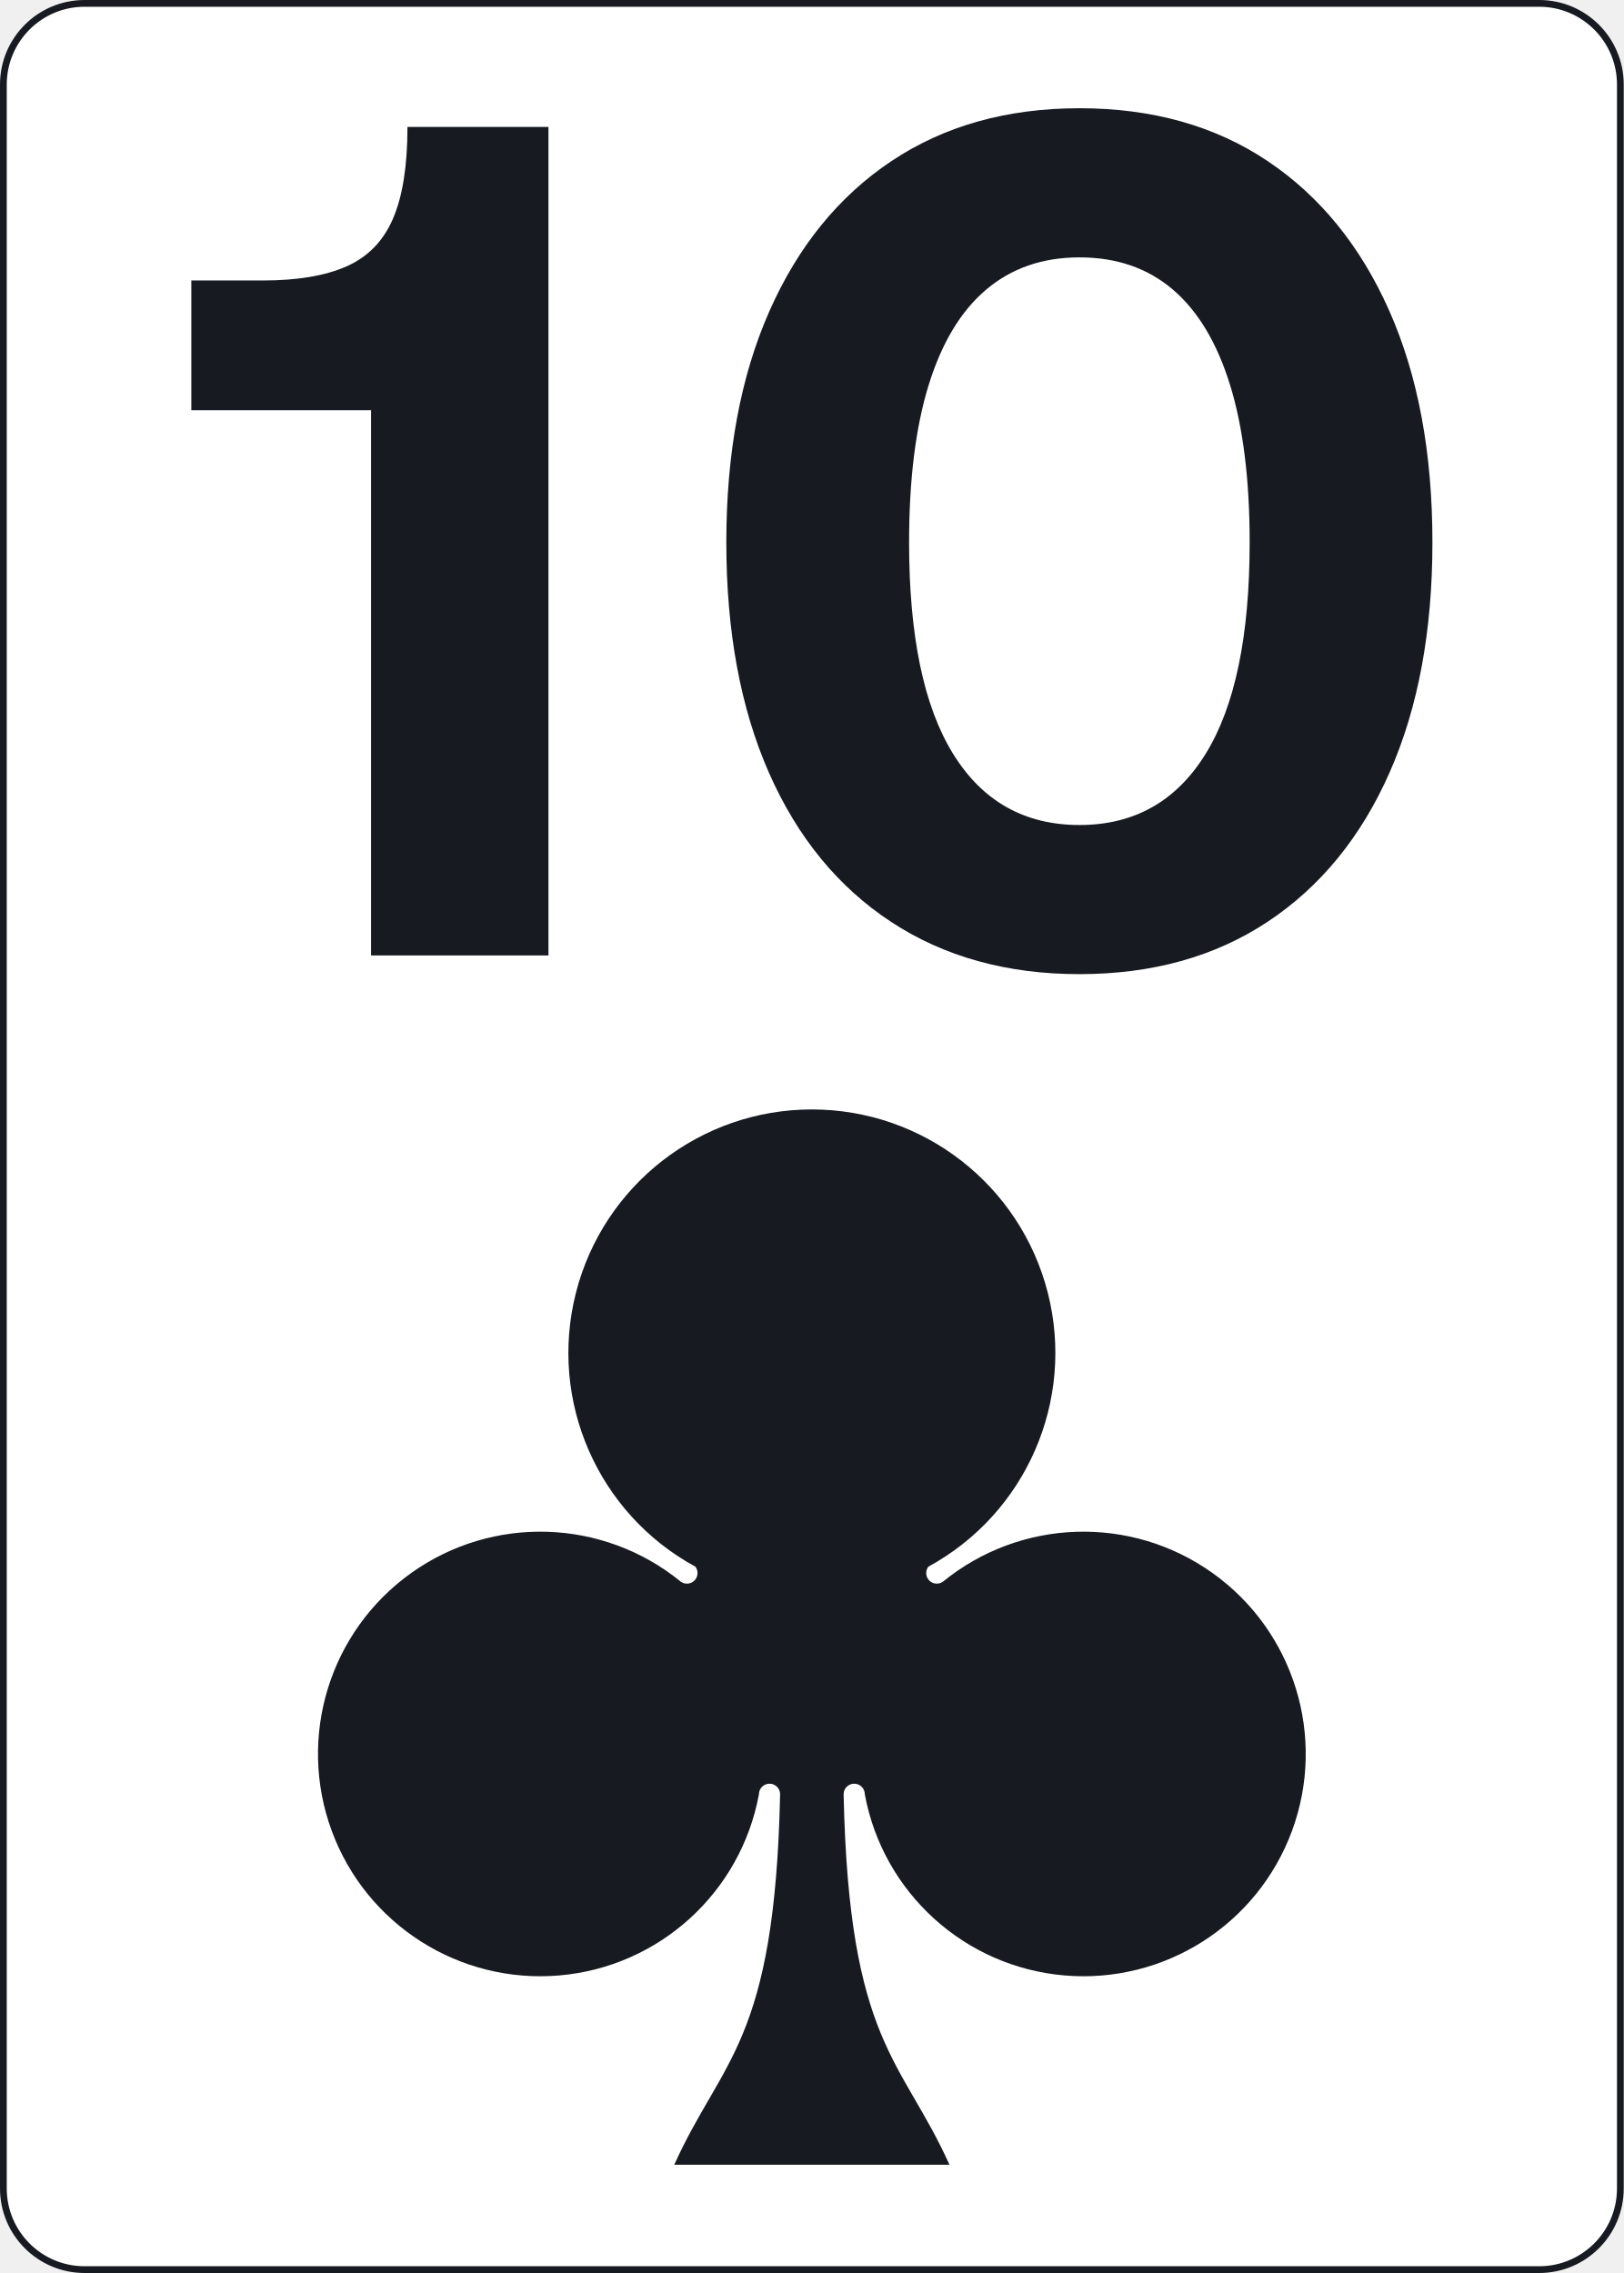
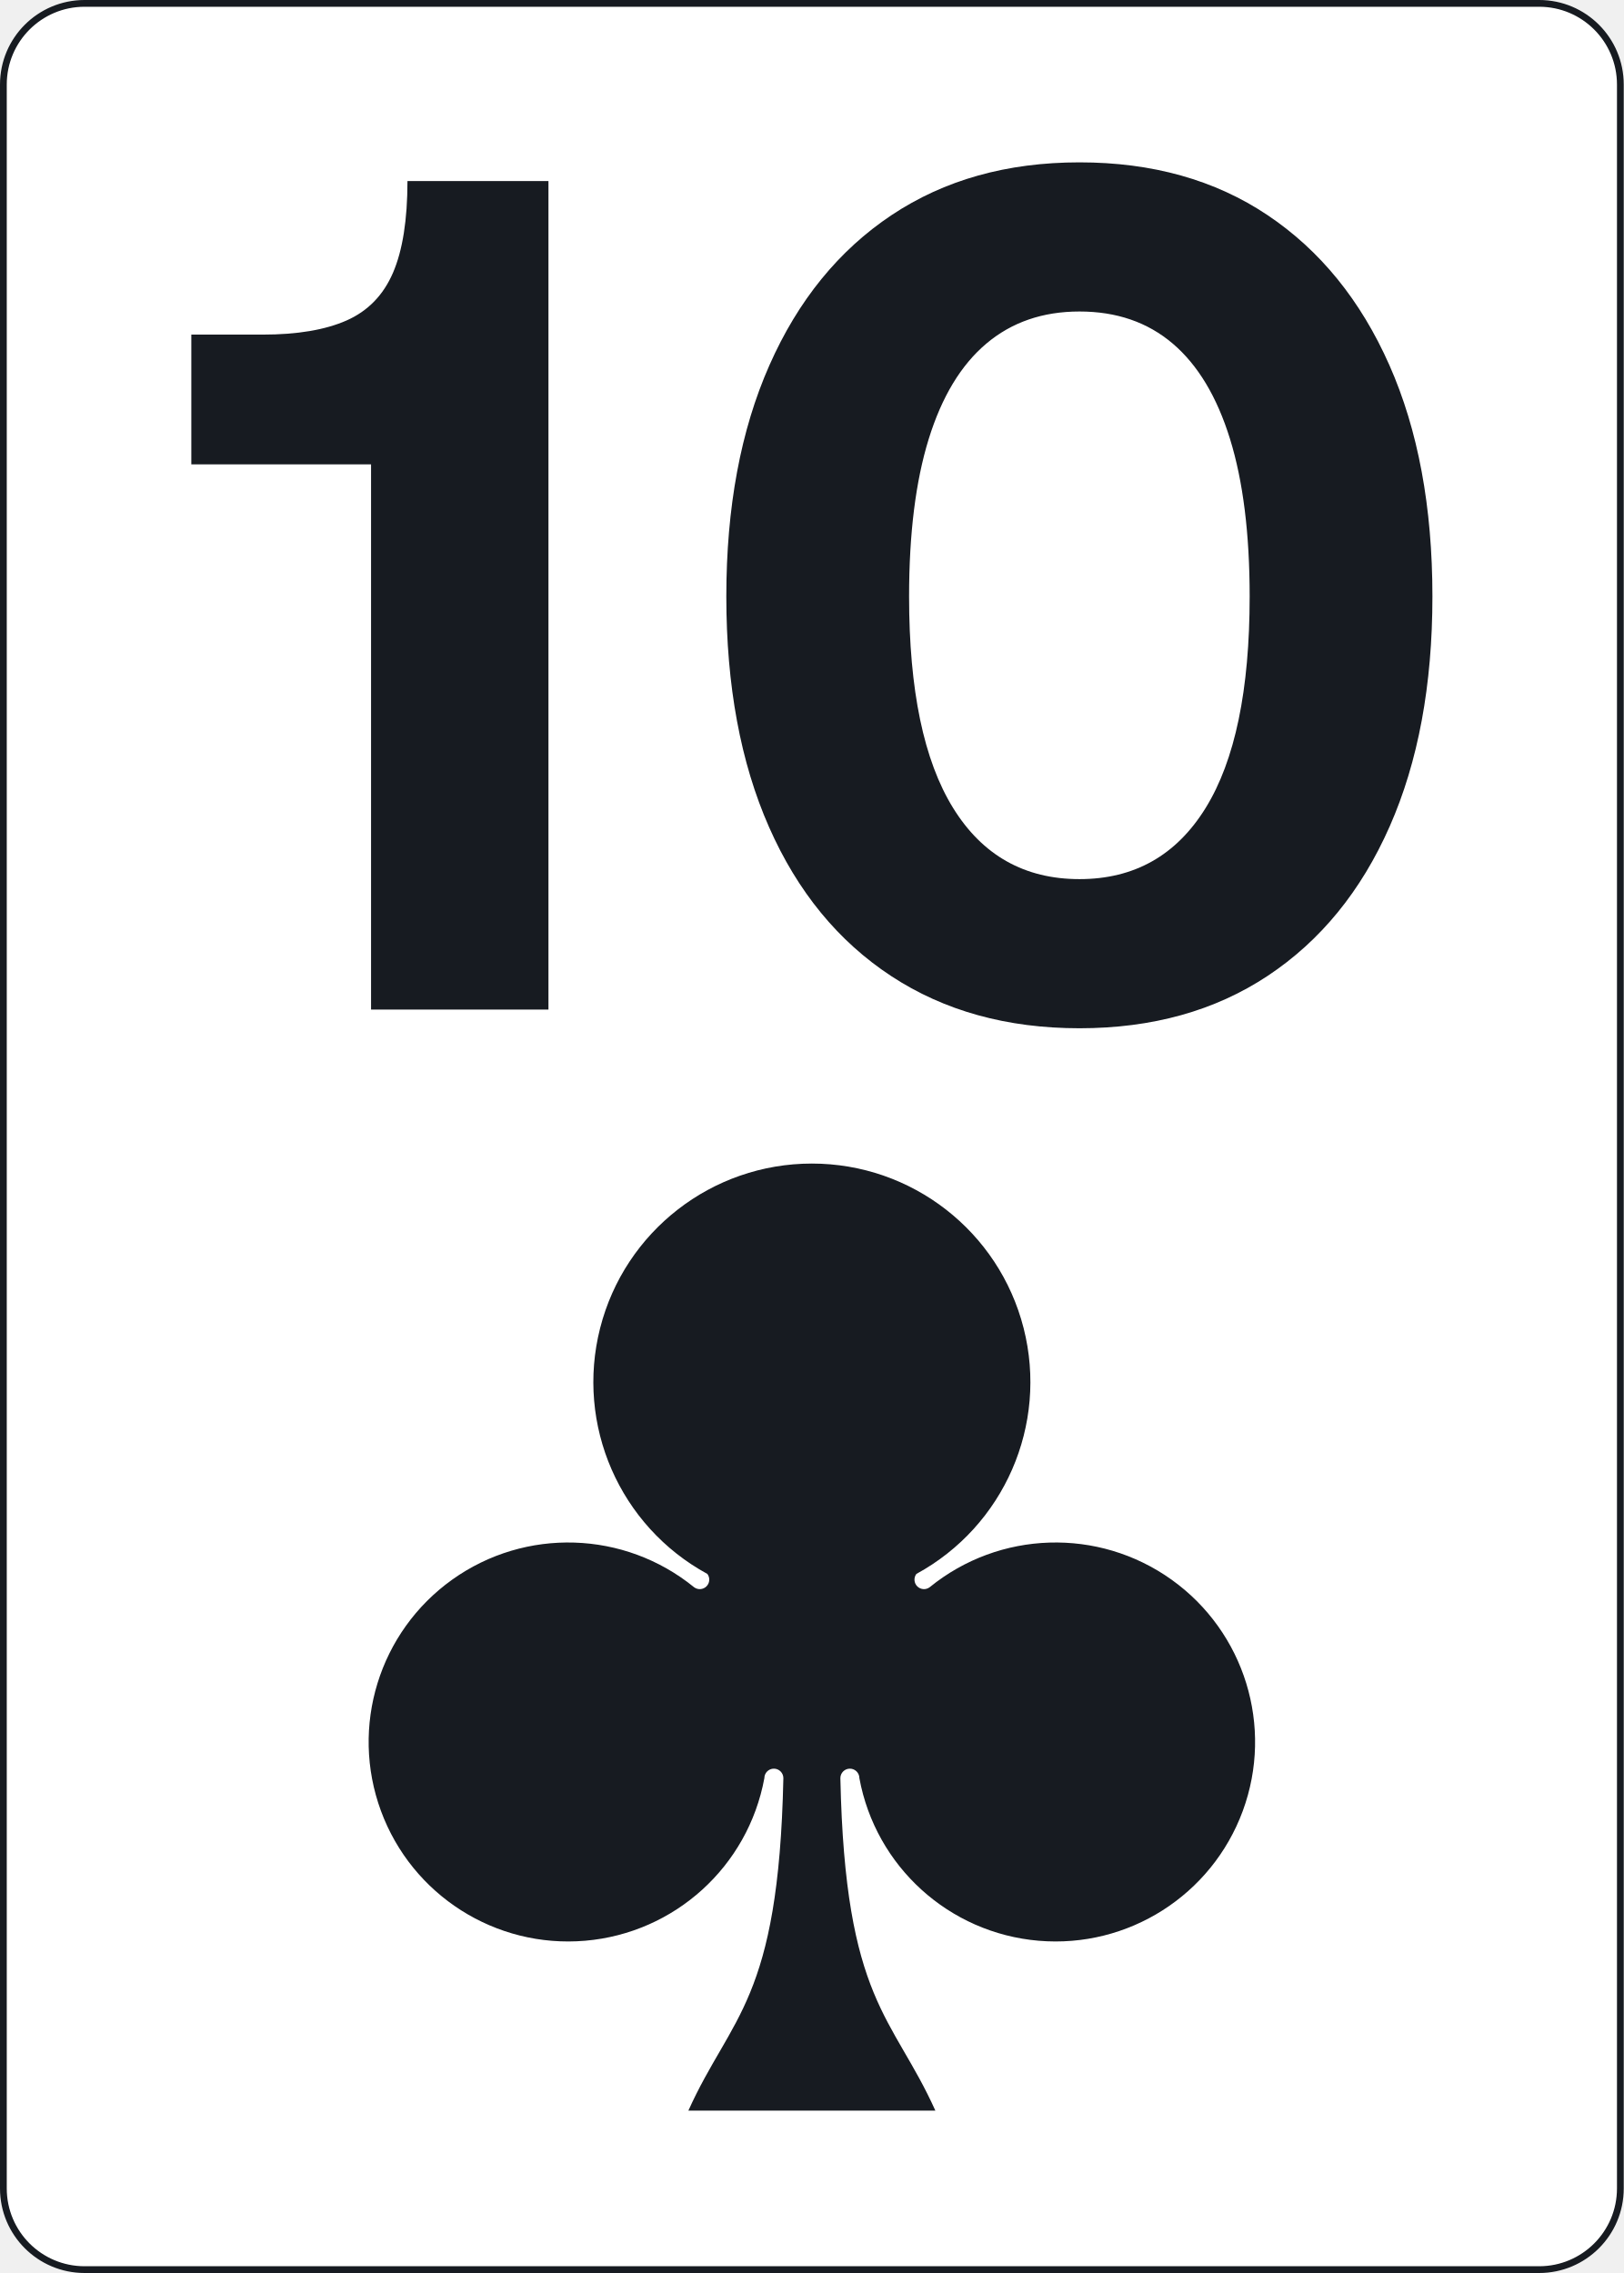
<svg xmlns="http://www.w3.org/2000/svg" class="card" face="TC" viewBox="-120 -168 240 336" width="240" height="336">
  <rect x="-119.5" y="-167.5" width="239" height="335" rx="12" fill="white" stroke="#171b21" />
  <g fill="#171b21">
-     <path id="rank" d="M-65.156 -26.76V-107.356H-91.722V-126.538H-81.164Q-73.505 -126.538 -68.778 -128.625Q-64.052 -130.713 -61.913 -135.681Q-59.774 -140.649 -59.774 -149.24H-38.935V-26.76ZM39.556 -24Q23.478 -24 11.731 -31.711Q-0.017 -39.422 -6.331 -53.74Q-12.645 -68.058 -12.645 -87.827Q-12.645 -107.597 -6.279 -122.001Q0.086 -136.405 11.782 -144.203Q23.478 -152 39.556 -152Q55.702 -152 67.347 -144.203Q78.991 -136.405 85.356 -122.036Q91.722 -107.666 91.722 -87.827Q91.722 -68.162 85.408 -53.844Q79.094 -39.526 67.398 -31.763Q55.702 -24 39.556 -24ZM39.556 -46.046Q51.7 -46.046 58.204 -56.569Q64.708 -67.092 64.708 -87.827Q64.708 -101.732 61.809 -111.099Q58.911 -120.466 53.339 -125.21Q47.767 -129.954 39.556 -129.954Q31.413 -129.954 25.79 -125.21Q20.166 -120.466 17.268 -111.099Q14.369 -101.732 14.369 -87.827Q14.369 -67.092 20.873 -56.569Q27.377 -46.046 39.556 -46.046Z" />
-     <path id="suit" d="M4.694 97.235C5.476 134.006 13.3 136.353 20.341 152H-20.341C-13.3 136.353 -5.476 134.006 -4.694 97.235C-4.694 96.371 -5.395 95.67 -6.259 95.67C-7.123 95.67 -7.824 96.371 -7.824 97.235C-10.508 111.791 -22.594 122.755 -37.342 124.015C-52.09 125.274 -65.859 116.518 -70.973 102.627C-76.087 88.737 -71.282 73.143 -59.239 64.538C-47.195 55.934 -30.885 56.444 -19.402 65.784C-18.779 66.252 -17.908 66.19 -17.357 65.639C-16.807 65.089 -16.745 64.217 -17.212 63.594C-31.663 55.724 -38.936 39.054 -34.875 23.108C-30.815 7.161 -16.455 -4 -0 -4C16.455 -4 30.815 7.161 34.875 23.108C38.936 39.054 31.663 55.724 17.212 63.594C16.745 64.217 16.807 65.089 17.357 65.639C17.908 66.19 18.779 66.252 19.402 65.784C30.885 56.444 47.195 55.934 59.239 64.538C71.282 73.143 76.087 88.737 70.973 102.627C65.859 116.518 52.09 125.274 37.342 124.015C22.594 122.755 10.508 111.791 7.824 97.235C7.824 96.371 7.123 95.67 6.259 95.67C5.395 95.67 4.694 96.371 4.694 97.235Z" />
+     <path id="rank" d="M-65.156 -18.76V-99.356H-91.722V-118.538H-81.164Q-73.505 -118.538 -68.778 -120.625Q-64.052 -122.713 -61.913 -127.681Q-59.774 -132.649 -59.774 -141.24H-38.935V-18.76H-65.156ZM39.556 -16Q23.478 -16 11.731 -23.711Q-0.017 -31.422 -6.331 -45.74Q-12.645 -60.058 -12.645 -79.827Q-12.645 -99.597 -6.279 -114.001Q0.086 -128.405 11.782 -136.203Q23.478 -144 39.556 -144Q55.702 -144 67.347 -136.203Q78.991 -128.405 85.356 -114.036Q91.722 -99.666 91.722 -79.827Q91.722 -60.162 85.408 -45.844Q79.094 -31.526 67.398 -23.763Q55.702 -16 39.556 -16ZM39.556 -38.046Q51.7 -38.046 58.204 -48.569Q64.708 -59.092 64.708 -79.827Q64.708 -93.732 61.809 -103.099Q58.911 -112.466 53.339 -117.21Q47.767 -121.954 39.556 -121.954Q31.413 -121.954 25.79 -117.21Q20.166 -112.466 17.268 -103.099Q14.369 -93.732 14.369 -79.827Q14.369 -59.092 20.873 -48.569Q27.377 -38.046 39.556 -38.046Z" />
+     <path id="suit" d="M4.213 94.852C4.914 127.852 11.936 129.958 18.255 144H-18.255C-11.936 129.958 -4.914 127.852 -4.213 94.852C-4.213 94.077 -4.842 93.447 -5.617 93.447C-6.392 93.447 -7.022 94.077 -7.022 94.852C-9.43 107.915 -20.277 117.754 -33.512 118.885C-46.747 120.015 -59.104 112.157 -63.694 99.691C-68.283 87.226 -63.971 73.231 -53.163 65.508C-42.354 57.787 -27.717 58.245 -17.412 66.627C-16.853 67.047 -16.071 66.991 -15.577 66.497C-15.083 66.003 -15.028 65.22 -15.447 64.661C-28.416 57.598 -34.943 42.638 -31.298 28.328C-27.654 14.016 -14.767 4 0 4C14.767 4 27.654 14.016 31.298 28.328C34.943 42.638 28.416 57.598 15.447 64.661C15.028 65.22 15.083 66.003 15.577 66.497C16.071 66.991 16.853 67.047 17.412 66.627C27.717 58.245 42.354 57.787 53.163 65.508C63.971 73.231 68.283 87.226 63.694 99.691C59.104 112.157 46.747 120.015 33.512 118.885C20.277 117.754 9.43 107.915 7.022 94.852C7.022 94.077 6.392 93.447 5.617 93.447C4.842 93.447 4.213 94.077 4.213 94.852Z" />
  </g>
</svg>
